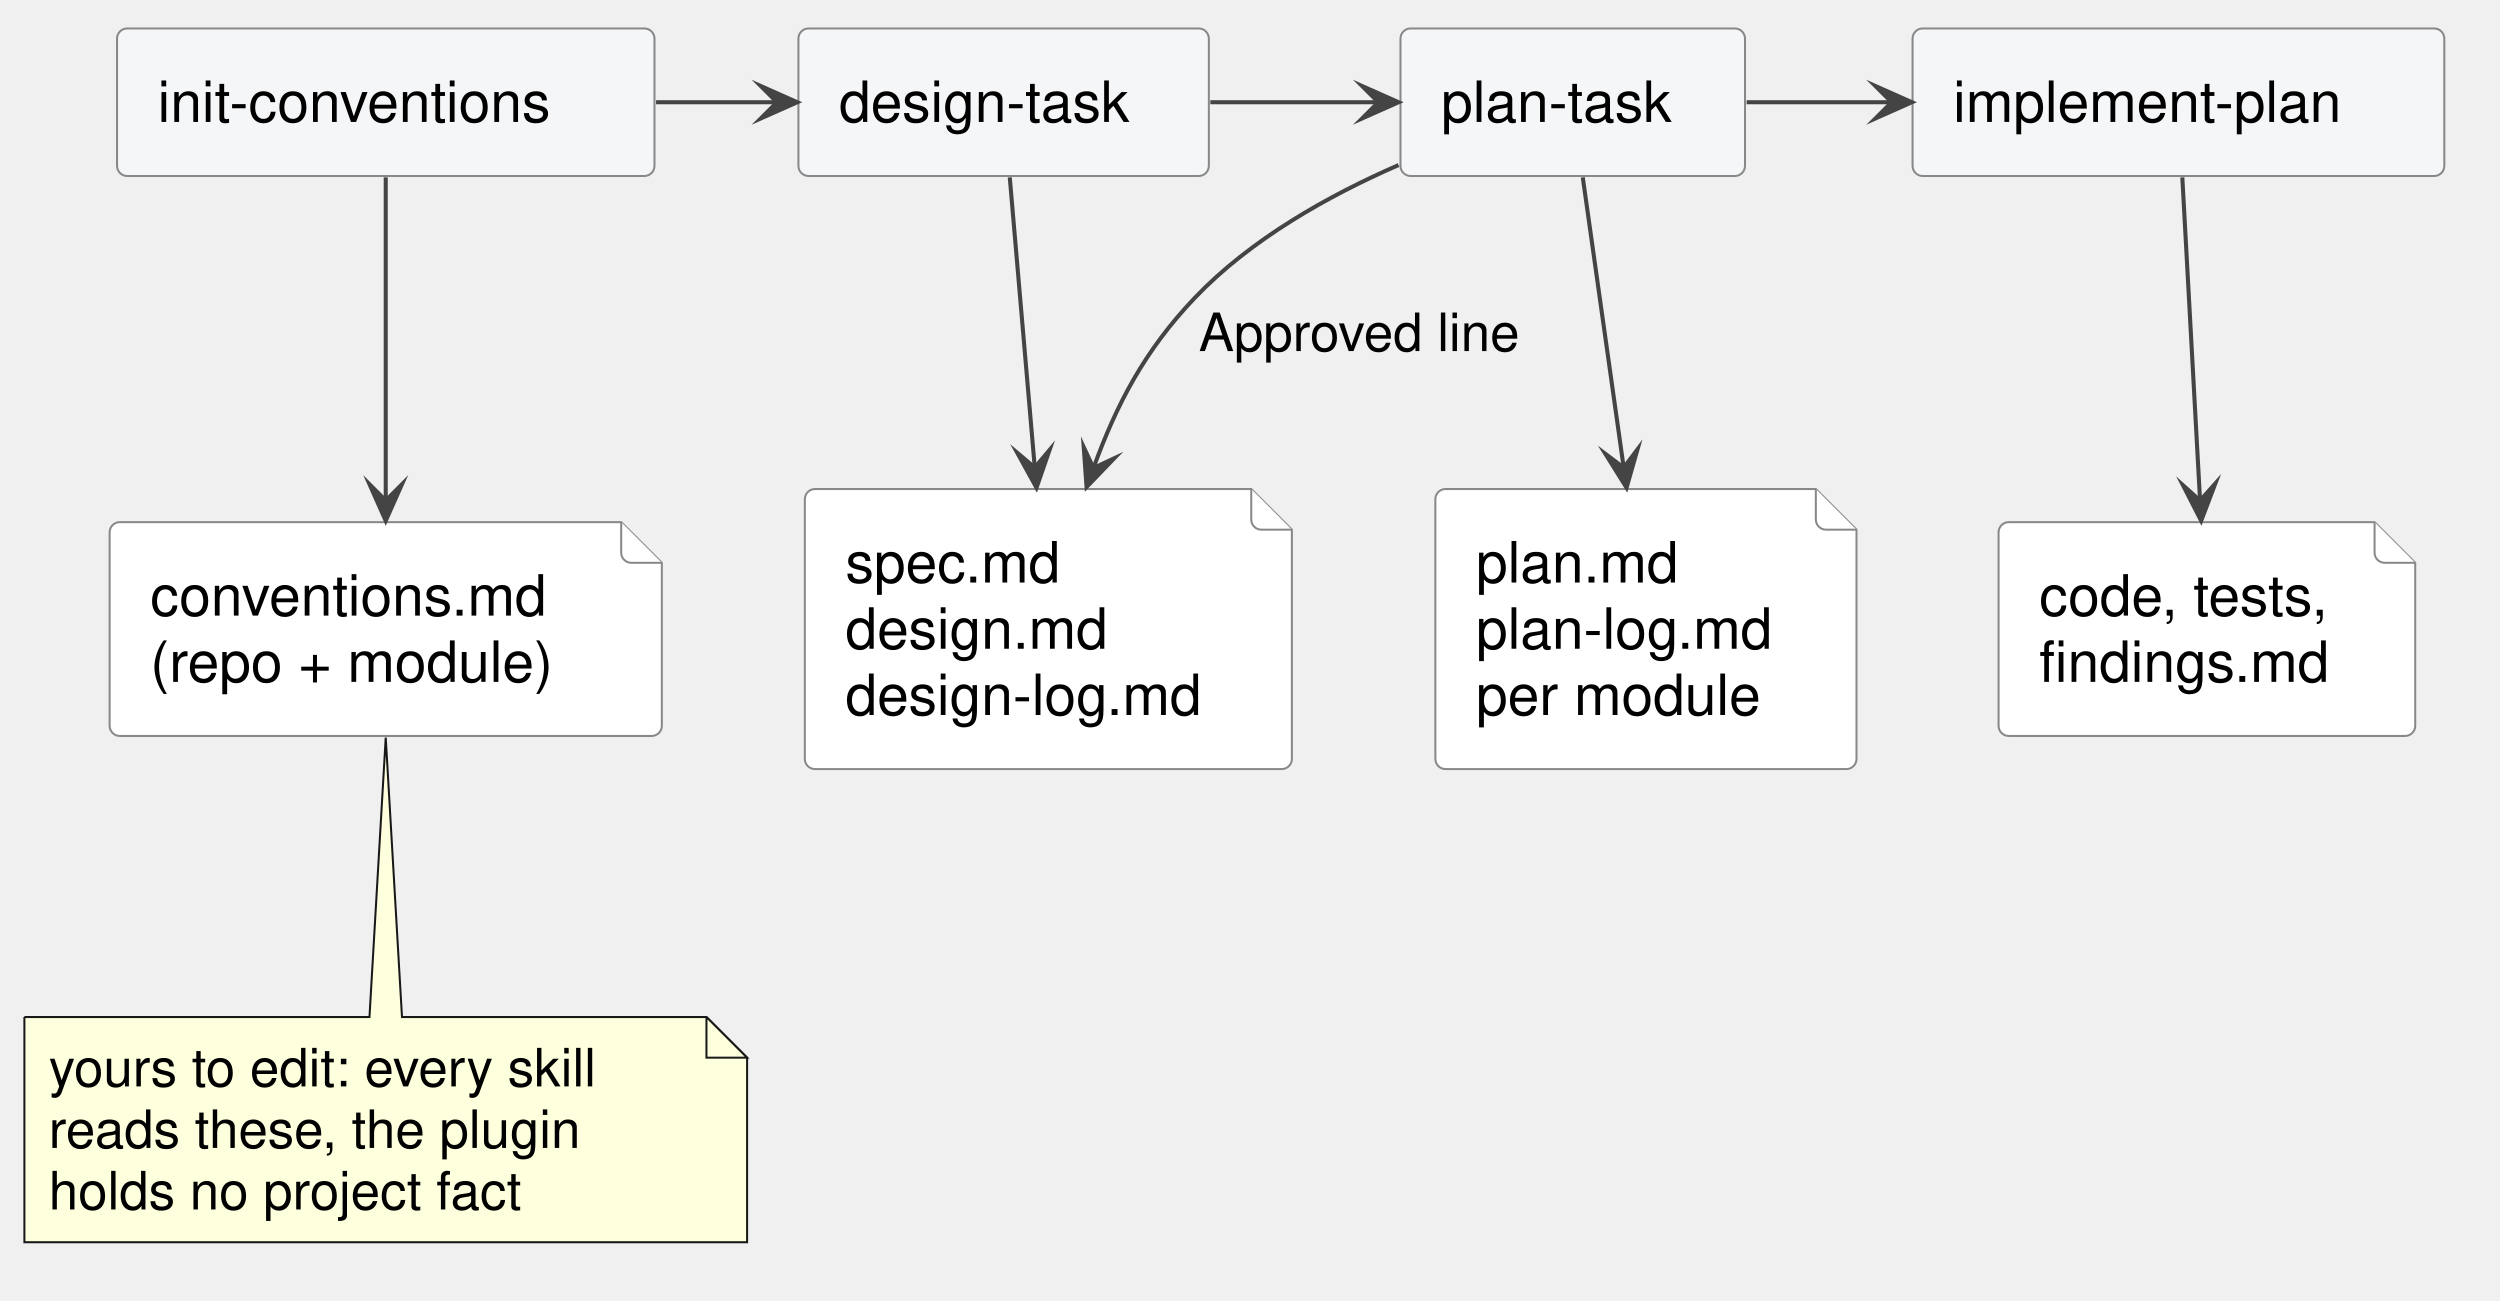
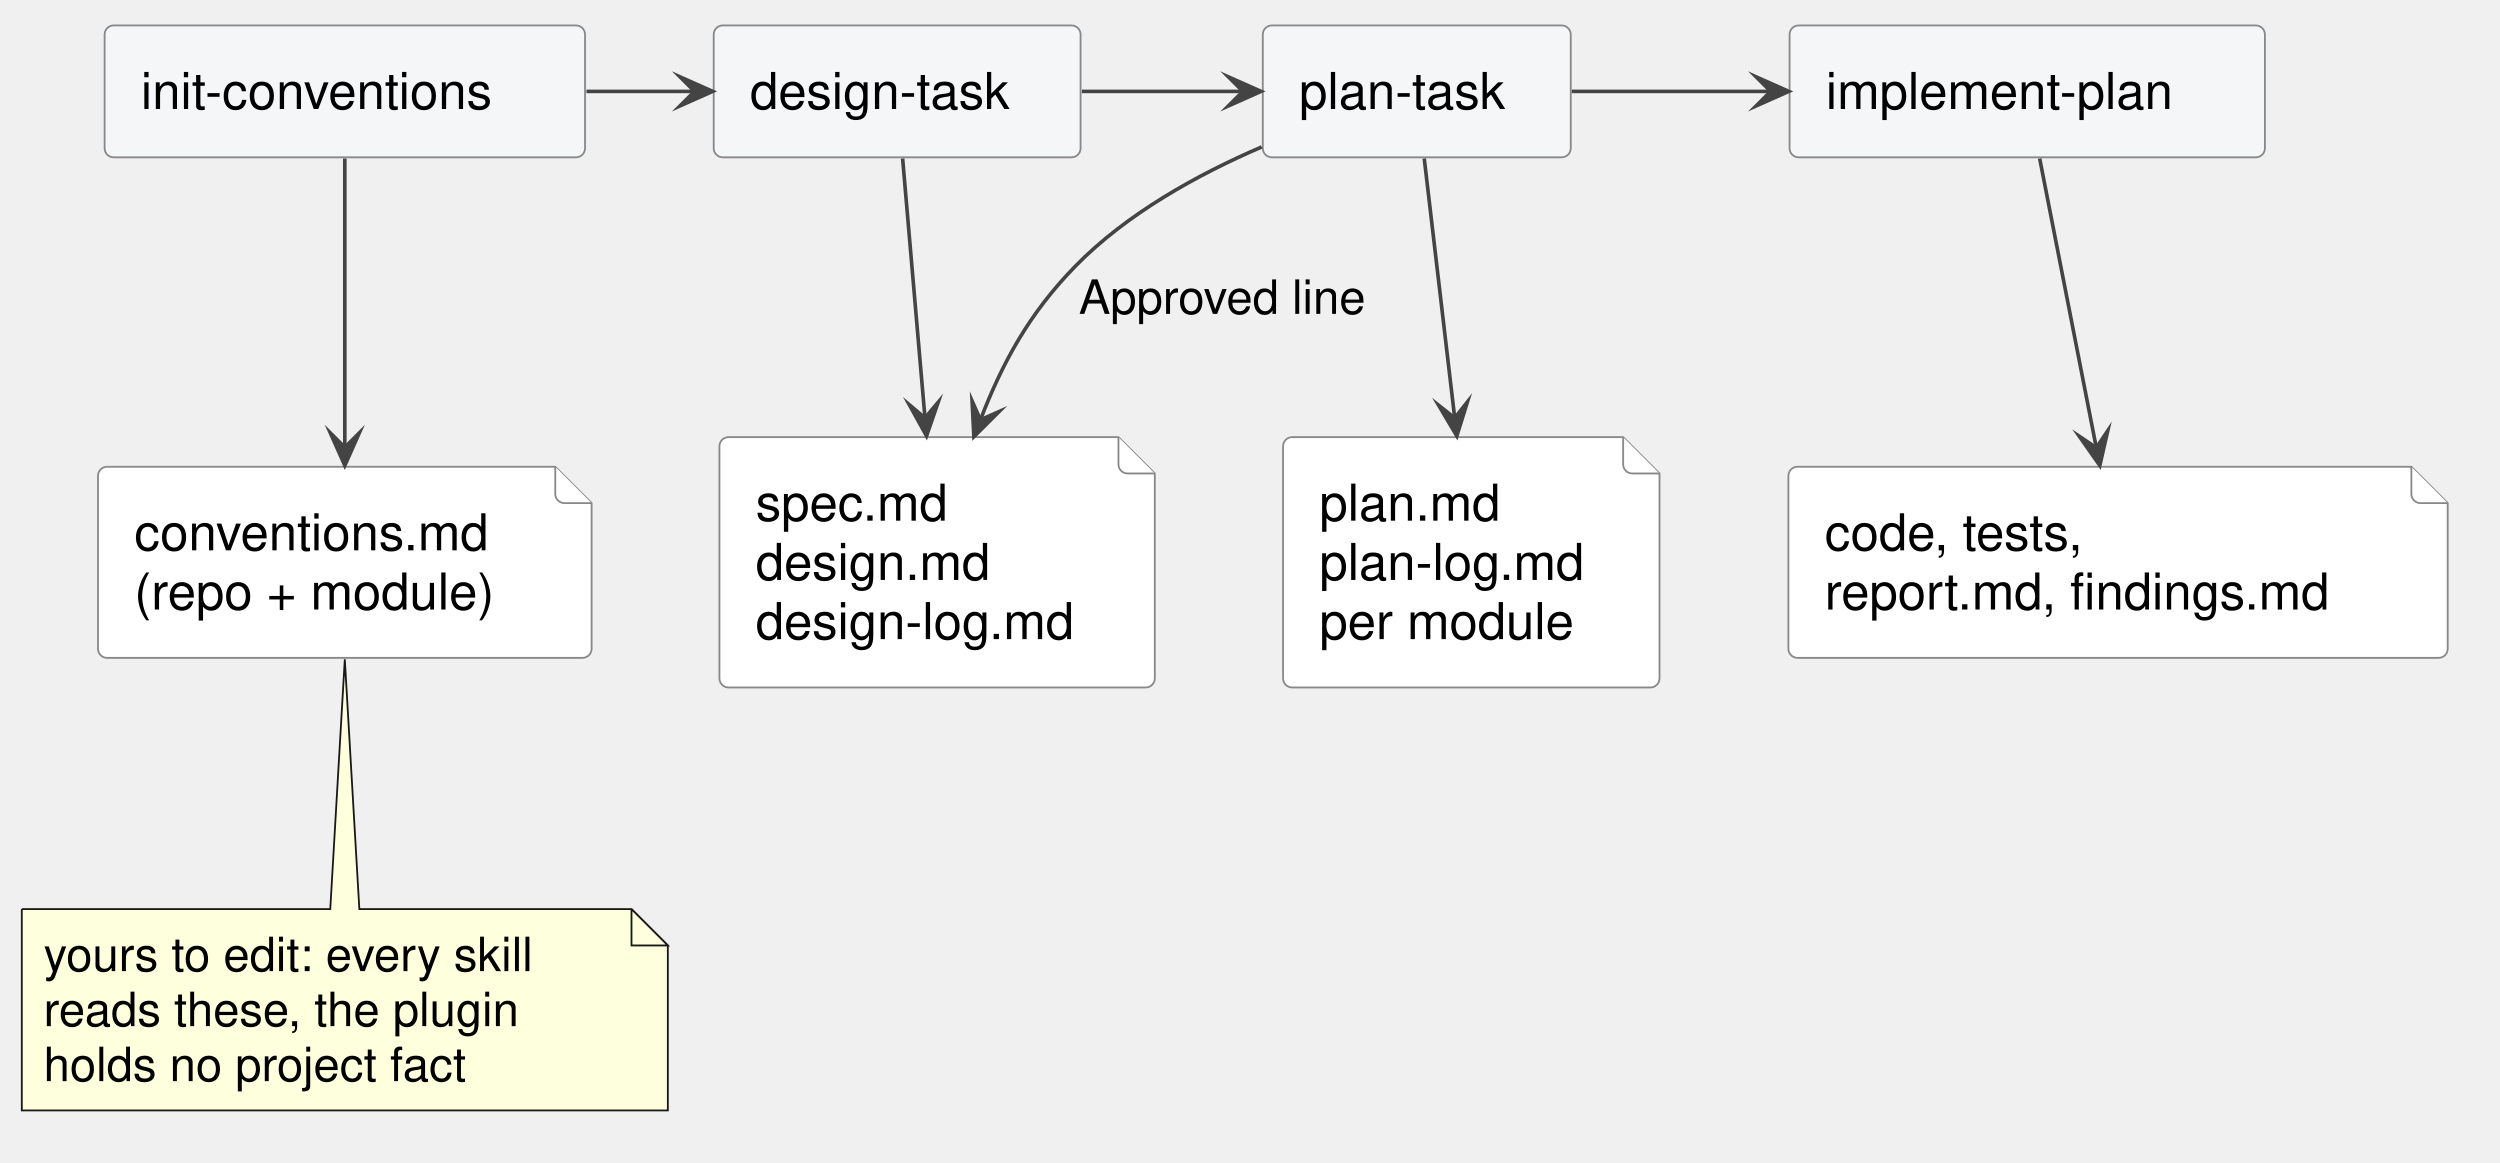
- <svg xmlns="http://www.w3.org/2000/svg" version="1.1" data-diagram-type="DESCRIPTION" style="width:615px;height:320px;background:#FFFFFF;" width="615px" height="320px" viewBox="0 0 615 320" zoomAndPan="magnify" preserveAspectRatio="none" contentStyleType="text/css">
+ <svg xmlns="http://www.w3.org/2000/svg" version="1.1" data-diagram-type="DESCRIPTION" style="width:688px;height:320px;background:#FFFFFF;" width="688px" height="320px" viewBox="0 0 688 320" zoomAndPan="magnify" preserveAspectRatio="none" contentStyleType="text/css">
  <defs />
  <g font-family="sans-serif" lengthAdjust="spacing">
    <g class="entity" data-qualified-name="IC" id="ent0001" data-source-line="14">
      <rect x="28.79" y="7" width="132.212" height="36.297" fill="#F4F6F8" style="stroke:#888;stroke-width:0.5;" rx="2.5" ry="2.5" />
      <text x="38.79" y="29.995" fill="#000" font-size="14" textLength="112.212" font-family="Helvetica">init-conventions</text>
    </g>
    <g class="entity" data-qualified-name="DT" id="ent0002" data-source-line="15">
      <rect x="196.41" y="7" width="100.965" height="36.297" fill="#F4F6F8" style="stroke:#888;stroke-width:0.5;" rx="2.5" ry="2.5" />
      <text x="206.41" y="29.995" fill="#000" font-size="14" textLength="80.965" font-family="Helvetica">design-task</text>
    </g>
    <g class="entity" data-qualified-name="PT" id="ent0003" data-source-line="16">
-       <rect x="344.52" y="7" width="84.75" height="36.297" fill="#F4F6F8" style="stroke:#888;stroke-width:0.5;" rx="2.5" ry="2.5" />
-       <text x="354.52" y="29.995" fill="#000" font-size="14" textLength="64.75" font-family="Helvetica">plan-task</text>
+       <rect x="347.52" y="7" width="84.75" height="36.297" fill="#F4F6F8" style="stroke:#888;stroke-width:0.5;" rx="2.5" ry="2.5" />
+       <text x="357.52" y="29.995" fill="#000" font-size="14" textLength="64.75" font-family="Helvetica">plan-task</text>
    </g>
    <g class="entity" data-qualified-name="IP" id="ent0004" data-source-line="17">
-       <rect x="470.49" y="7" width="130.811" height="36.297" fill="#F4F6F8" style="stroke:#888;stroke-width:0.5;" rx="2.5" ry="2.5" />
-       <text x="480.49" y="29.995" fill="#000" font-size="14" textLength="110.811" font-family="Helvetica">implement-plan</text>
+       <rect x="492.49" y="7" width="130.811" height="36.297" fill="#F4F6F8" style="stroke:#888;stroke-width:0.5;" rx="2.5" ry="2.5" />
+       <text x="502.49" y="29.995" fill="#000" font-size="14" textLength="110.811" font-family="Helvetica">implement-plan</text>
    </g>
    <g class="entity" data-qualified-name="CV" id="ent0005" data-source-line="18">
      <path d="M26.97,130.95 L26.97,178.544 A2.5,2.5 0 0 0 29.47,181.044 L160.312,181.044 A2.5,2.5 0 0 0 162.812,178.544 L162.812,138.45 L152.812,128.45 L29.47,128.45 A2.5,2.5 0 0 0 26.97,130.95" style="stroke:#888;stroke-width:0.5;" fill="#FFF" />
      <path d="M152.812,128.45 L152.812,135.95 A2.5,2.5 0 0 0 155.312,138.45 L162.812,138.45" style="stroke:#888;stroke-width:0.5;" fill="#FFF" />
      <text x="36.97" y="151.445" fill="#000" font-size="14" textLength="111.993" font-family="Helvetica">conventions.md</text>
      <text x="36.97" y="167.742" fill="#000" font-size="14" textLength="115.842" font-family="Helvetica">(repo + module)</text>
    </g>
    <g class="entity" data-qualified-name="D" id="ent0006" data-source-line="19">
      <path d="M197.99,122.8 L197.99,186.691 A2.5,2.5 0 0 0 200.49,189.191 L315.302,189.191 A2.5,2.5 0 0 0 317.802,186.691 L317.802,130.3 L307.802,120.3 L200.49,120.3 A2.5,2.5 0 0 0 197.99,122.8" style="stroke:#888;stroke-width:0.5;" fill="#FFF" />
      <path d="M307.802,120.3 L307.802,127.8 A2.5,2.5 0 0 0 310.302,130.3 L317.802,130.3" style="stroke:#888;stroke-width:0.5;" fill="#FFF" />
      <text x="207.99" y="143.295" fill="#000" font-size="14" textLength="59.466" font-family="Helvetica">spec.md</text>
      <text x="207.99" y="159.592" fill="#000" font-size="14" textLength="73.418" font-family="Helvetica">design.md</text>
      <text x="207.99" y="175.889" fill="#000" font-size="14" textLength="99.812" font-family="Helvetica">design-log.md</text>
    </g>
    <g class="entity" data-qualified-name="P" id="ent0007" data-source-line="20">
      <path d="M353.1,122.8 L353.1,186.691 A2.5,2.5 0 0 0 355.6,189.191 L454.197,189.191 A2.5,2.5 0 0 0 456.697,186.691 L456.697,130.3 L446.697,120.3 L355.6,120.3 A2.5,2.5 0 0 0 353.1,122.8" style="stroke:#888;stroke-width:0.5;" fill="#FFF" />
      <path d="M446.697,120.3 L446.697,127.8 A2.5,2.5 0 0 0 449.197,130.3 L456.697,130.3" style="stroke:#888;stroke-width:0.5;" fill="#FFF" />
      <text x="363.1" y="143.295" fill="#000" font-size="14" textLength="57.203" font-family="Helvetica">plan.md</text>
      <text x="363.1" y="159.592" fill="#000" font-size="14" textLength="83.597" font-family="Helvetica">plan-log.md</text>
      <text x="363.1" y="175.889" fill="#000" font-size="14" textLength="80.172" font-family="Helvetica">per module</text>
    </g>
    <g class="entity" data-qualified-name="C" id="ent0008" data-source-line="21">
-       <path d="M491.65,130.95 L491.65,178.544 A2.5,2.5 0 0 0 494.15,181.044 L591.646,181.044 A2.5,2.5 0 0 0 594.146,178.544 L594.146,138.45 L584.146,128.45 L494.15,128.45 A2.5,2.5 0 0 0 491.65,130.95" style="stroke:#888;stroke-width:0.5;" fill="#FFF" />
-       <path d="M584.146,128.45 L584.146,135.95 A2.5,2.5 0 0 0 586.646,138.45 L594.146,138.45" style="stroke:#888;stroke-width:0.5;" fill="#FFF" />
-       <text x="501.65" y="151.445" fill="#000" font-size="14" textLength="81.293" font-family="Helvetica">code, tests,</text>
-       <text x="501.65" y="167.742" fill="#000" font-size="14" textLength="82.496" font-family="Helvetica">findings.md</text>
+       <path d="M492.17,130.95 L492.17,178.544 A2.5,2.5 0 0 0 494.67,181.044 L671.108,181.044 A2.5,2.5 0 0 0 673.608,178.544 L673.608,138.45 L663.608,128.45 L494.67,128.45 A2.5,2.5 0 0 0 492.17,130.95" style="stroke:#888;stroke-width:0.5;" fill="#FFF" />
+       <path d="M663.608,128.45 L663.608,135.95 A2.5,2.5 0 0 0 666.108,138.45 L673.608,138.45" style="stroke:#888;stroke-width:0.5;" fill="#FFF" />
+       <text x="502.17" y="151.445" fill="#000" font-size="14" textLength="81.293" font-family="Helvetica">code, tests,</text>
+       <text x="502.17" y="167.742" fill="#000" font-size="14" textLength="161.438" font-family="Helvetica">report.md, findings.md</text>
    </g>
    <g class="entity" data-qualified-name="GMN9" id="ent0010" data-source-line="24">
      <path d="M6,250.19 L6,305.588 A0,0 0 0 0 6,305.588 L183.787,305.588 A0,0 0 0 0 183.787,305.588 L183.787,260.19 L173.787,250.19 L98.89,250.19 L94.89,181.44 L90.89,250.19 L6,250.19 A0,0 0 0 0 6,250.19" style="stroke:#181818;stroke-width:0.5;" fill="#FEFFDD" />
      <path d="M173.787,250.19 L173.787,260.19 L183.787,260.19 L173.787,250.19" style="stroke:#181818;stroke-width:0.5;" fill="#FEFFDD" />
      <text x="12" y="267.257" fill="#000" font-size="13" textLength="156.787" font-family="Helvetica">yours to edit: every skill</text>
      <text x="12" y="282.39" fill="#000" font-size="13" textLength="150.509" font-family="Helvetica">reads these, the plugin</text>
      <text x="12" y="297.523" fill="#000" font-size="13" textLength="133.612" font-family="Helvetica">holds no project fact</text>
    </g>
    <g class="link" data-entity-1="ent0001" data-entity-2="ent0002" id="lnk12" data-source-line="29" data-link-type="dependency">
      <path d="M161.39,25.15 C172.97,25.15 179.55,25.15 191.13,25.15" style="stroke:#444;stroke-width:1;" fill="none" id="IC-to-DT" />
      <polygon points="196.13,25.15,187.13,21.15,191.13,25.15,187.13,29.15,196.13,25.15" fill="#444" style="stroke:#444;stroke-width:1;stroke-linejoin:miter;stroke-miterlimit:10;" />
    </g>
    <g class="link" data-entity-1="ent0002" data-entity-2="ent0003" id="lnk13" data-source-line="30" data-link-type="dependency">
-       <path d="M297.75,25.15 C313.19,25.15 323.63,25.15 339.06,25.15" style="stroke:#444;stroke-width:1;" fill="none" id="DT-to-PT" />
-       <polygon points="344.06,25.15,335.06,21.15,339.06,25.15,335.06,29.15,344.06,25.15" fill="#444" style="stroke:#444;stroke-width:1;stroke-linejoin:miter;stroke-miterlimit:10;" />
+       <path d="M297.73,25.15 C314.17,25.15 325.61,25.15 342.05,25.15" style="stroke:#444;stroke-width:1;" fill="none" id="DT-to-PT" />
+       <polygon points="347.05,25.15,338.05,21.15,342.05,25.15,338.05,29.15,347.05,25.15" fill="#444" style="stroke:#444;stroke-width:1;stroke-linejoin:miter;stroke-miterlimit:10;" />
    </g>
    <g class="link" data-entity-1="ent0003" data-entity-2="ent0004" id="lnk14" data-source-line="31" data-link-type="dependency">
-       <path d="M429.67,25.15 C443.23,25.15 451.78,25.15 465.34,25.15" style="stroke:#444;stroke-width:1;" fill="none" id="PT-to-IP" />
-       <polygon points="470.34,25.15,461.34,21.15,465.34,25.15,461.34,29.15,470.34,25.15" fill="#444" style="stroke:#444;stroke-width:1;stroke-linejoin:miter;stroke-miterlimit:10;" />
+       <path d="M432.55,25.15 C452.46,25.15 467.37,25.15 487.28,25.15" style="stroke:#444;stroke-width:1;" fill="none" id="PT-to-IP" />
+       <polygon points="492.28,25.15,483.28,21.15,487.28,25.15,483.28,29.15,492.28,25.15" fill="#444" style="stroke:#444;stroke-width:1;stroke-linejoin:miter;stroke-miterlimit:10;" />
    </g>
    <g class="link" data-entity-1="ent0001" data-entity-2="ent0005" id="lnk15" data-source-line="32" data-link-type="dependency">
      <path d="M94.89,43.63 C94.89,65.47 94.89,98.02 94.89,123.12" style="stroke:#444;stroke-width:1;" fill="none" id="IC-to-CV" />
      <polygon points="94.89,128.12,98.89,119.12,94.89,123.12,90.89,119.12,94.89,128.12" fill="#444" style="stroke:#444;stroke-width:1;stroke-linejoin:miter;stroke-miterlimit:10;" />
    </g>
    <g class="link" data-entity-1="ent0002" data-entity-2="ent0006" id="lnk16" data-source-line="33" data-link-type="dependency">
      <path d="M248.4,43.63 C250.09,63.21 252.442,90.458 254.552,115.008" style="stroke:#444;stroke-width:1;" fill="none" id="DT-to-D" />
      <polygon points="254.98,119.99,258.195,110.681,254.552,115.008,250.224,111.366,254.98,119.99" fill="#444" style="stroke:#444;stroke-width:1;stroke-linejoin:miter;stroke-miterlimit:10;" />
    </g>
    <g class="link" data-entity-1="ent0003" data-entity-2="ent0007" id="lnk17" data-source-line="34" data-link-type="dependency">
-       <path d="M389.36,43.63 C392.12,63.21 395.972,90.489 399.432,115.039" style="stroke:#444;stroke-width:1;" fill="none" id="PT-to-P" />
-       <polygon points="400.13,119.99,402.835,110.52,399.432,115.039,394.913,111.636,400.13,119.99" fill="#444" style="stroke:#444;stroke-width:1;stroke-linejoin:miter;stroke-miterlimit:10;" />
+       <path d="M391.95,43.63 C394.25,63.21 397.457,90.474 400.337,115.024" style="stroke:#444;stroke-width:1;" fill="none" id="PT-to-P" />
+       <polygon points="400.92,119.99,403.844,110.585,400.337,115.024,395.899,111.517,400.92,119.99" fill="#444" style="stroke:#444;stroke-width:1;stroke-linejoin:miter;stroke-miterlimit:10;" />
    </g>
    <g class="link" data-entity-1="ent0003" data-entity-2="ent0006" id="lnk18" data-source-line="35" data-link-type="dependency">
-       <path d="M344.05,40.6 C326.73,48.15 307.63,58.88 293.89,73.3 C281.55,86.26 274.664,99.479 268.994,115.119" style="stroke:#444;stroke-width:1;" fill="none" id="PT-to-D" />
-       <polygon points="267.29,119.82,274.118,112.722,268.994,115.119,266.597,109.996,267.29,119.82" fill="#444" style="stroke:#444;stroke-width:1;stroke-linejoin:miter;stroke-miterlimit:10;" />
-       <text x="294.89" y="86.367" fill="#000" font-size="13" textLength="90.232" font-family="Helvetica">Approved line</text>
+       <path d="M347.21,40.44 C329.61,48.01 310.05,58.8 295.89,73.3 C283.16,86.34 275.892,99.786 269.812,115.526" style="stroke:#444;stroke-width:1;" fill="none" id="PT-to-D" />
+       <polygon points="268.01,120.19,274.984,113.236,269.812,115.526,267.522,110.353,268.01,120.19" fill="#444" style="stroke:#444;stroke-width:1;stroke-linejoin:miter;stroke-miterlimit:10;" />
+       <text x="296.89" y="86.367" fill="#000" font-size="13" textLength="90.232" font-family="Helvetica">Approved line</text>
    </g>
    <g class="link" data-entity-1="ent0004" data-entity-2="ent0008" id="lnk19" data-source-line="36" data-link-type="dependency">
-       <path d="M536.85,43.63 C538.05,65.47 539.836,98.028 541.216,123.128" style="stroke:#444;stroke-width:1;" fill="none" id="IP-to-C" />
-       <polygon points="541.49,128.12,544.99,118.914,541.216,123.128,537.002,119.353,541.49,128.12" fill="#444" style="stroke:#444;stroke-width:1;stroke-linejoin:miter;stroke-miterlimit:10;" />
+       <path d="M561.32,43.63 C565.6,65.47 571.988,98.113 576.908,123.213" style="stroke:#444;stroke-width:1;" fill="none" id="IP-to-C" />
+       <polygon points="577.87,128.12,580.064,118.519,576.908,123.213,572.214,120.057,577.87,128.12" fill="#444" style="stroke:#444;stroke-width:1;stroke-linejoin:miter;stroke-miterlimit:10;" />
    </g>
  </g>
</svg>
